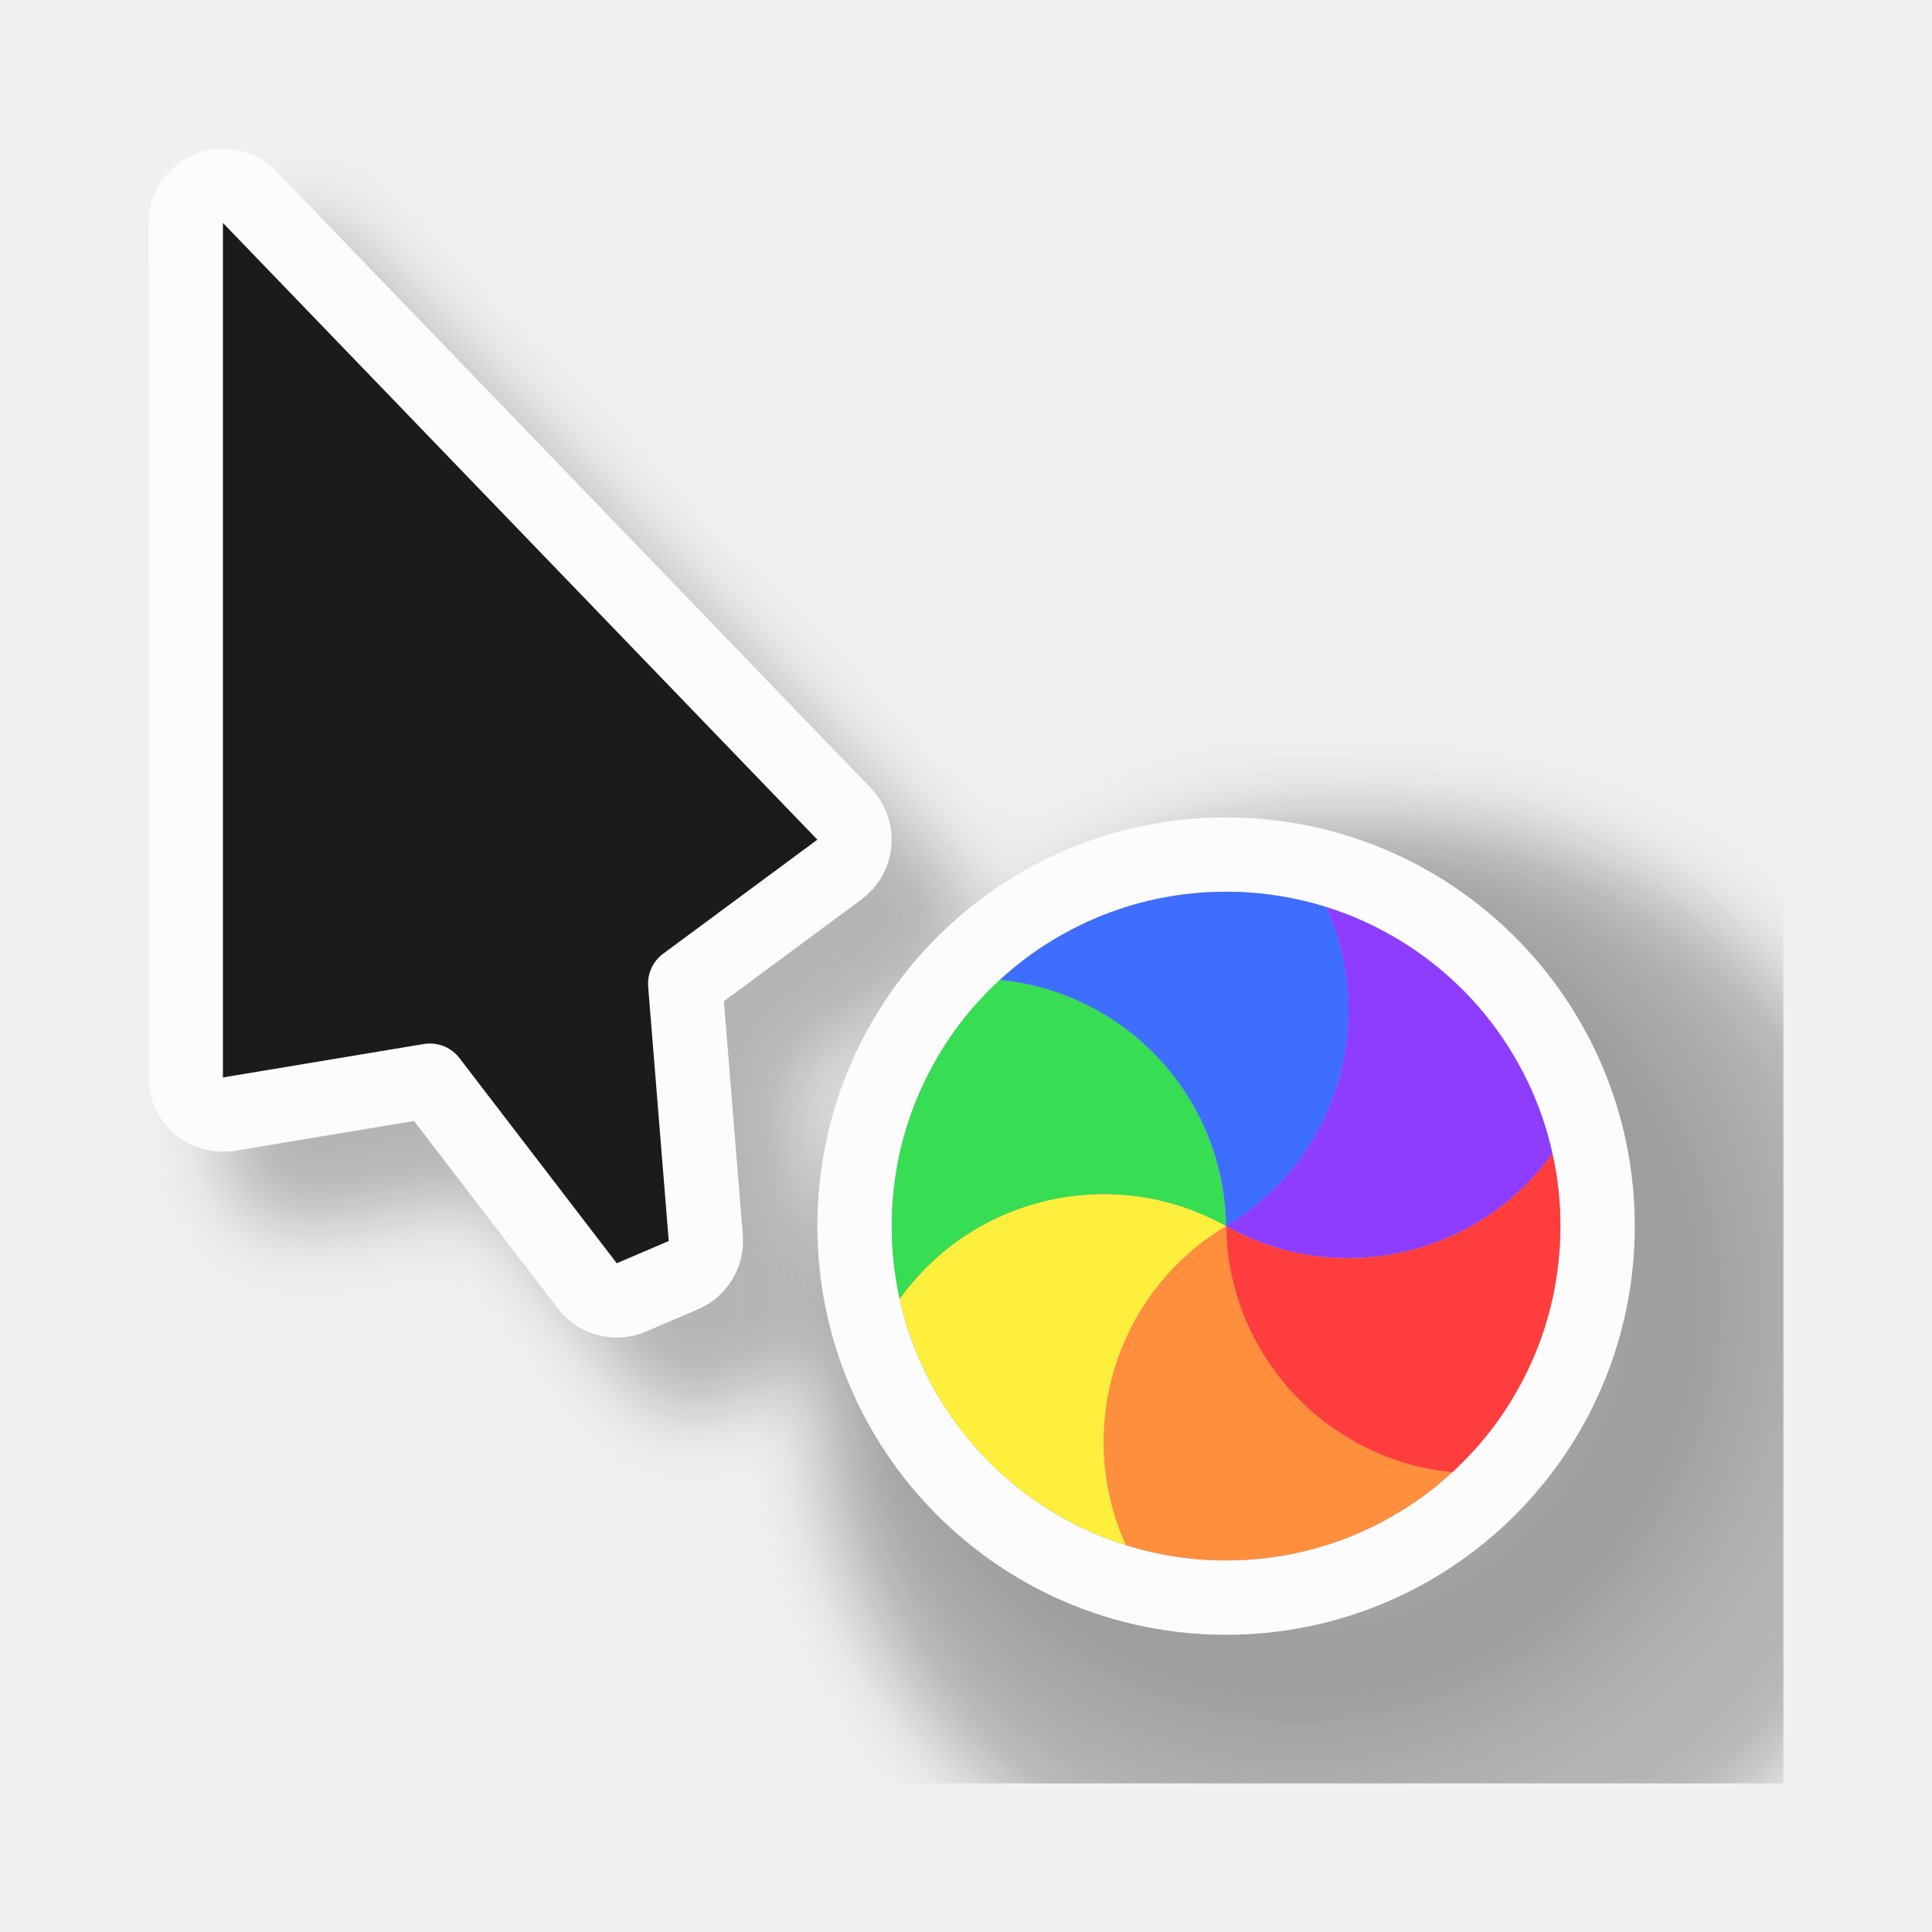
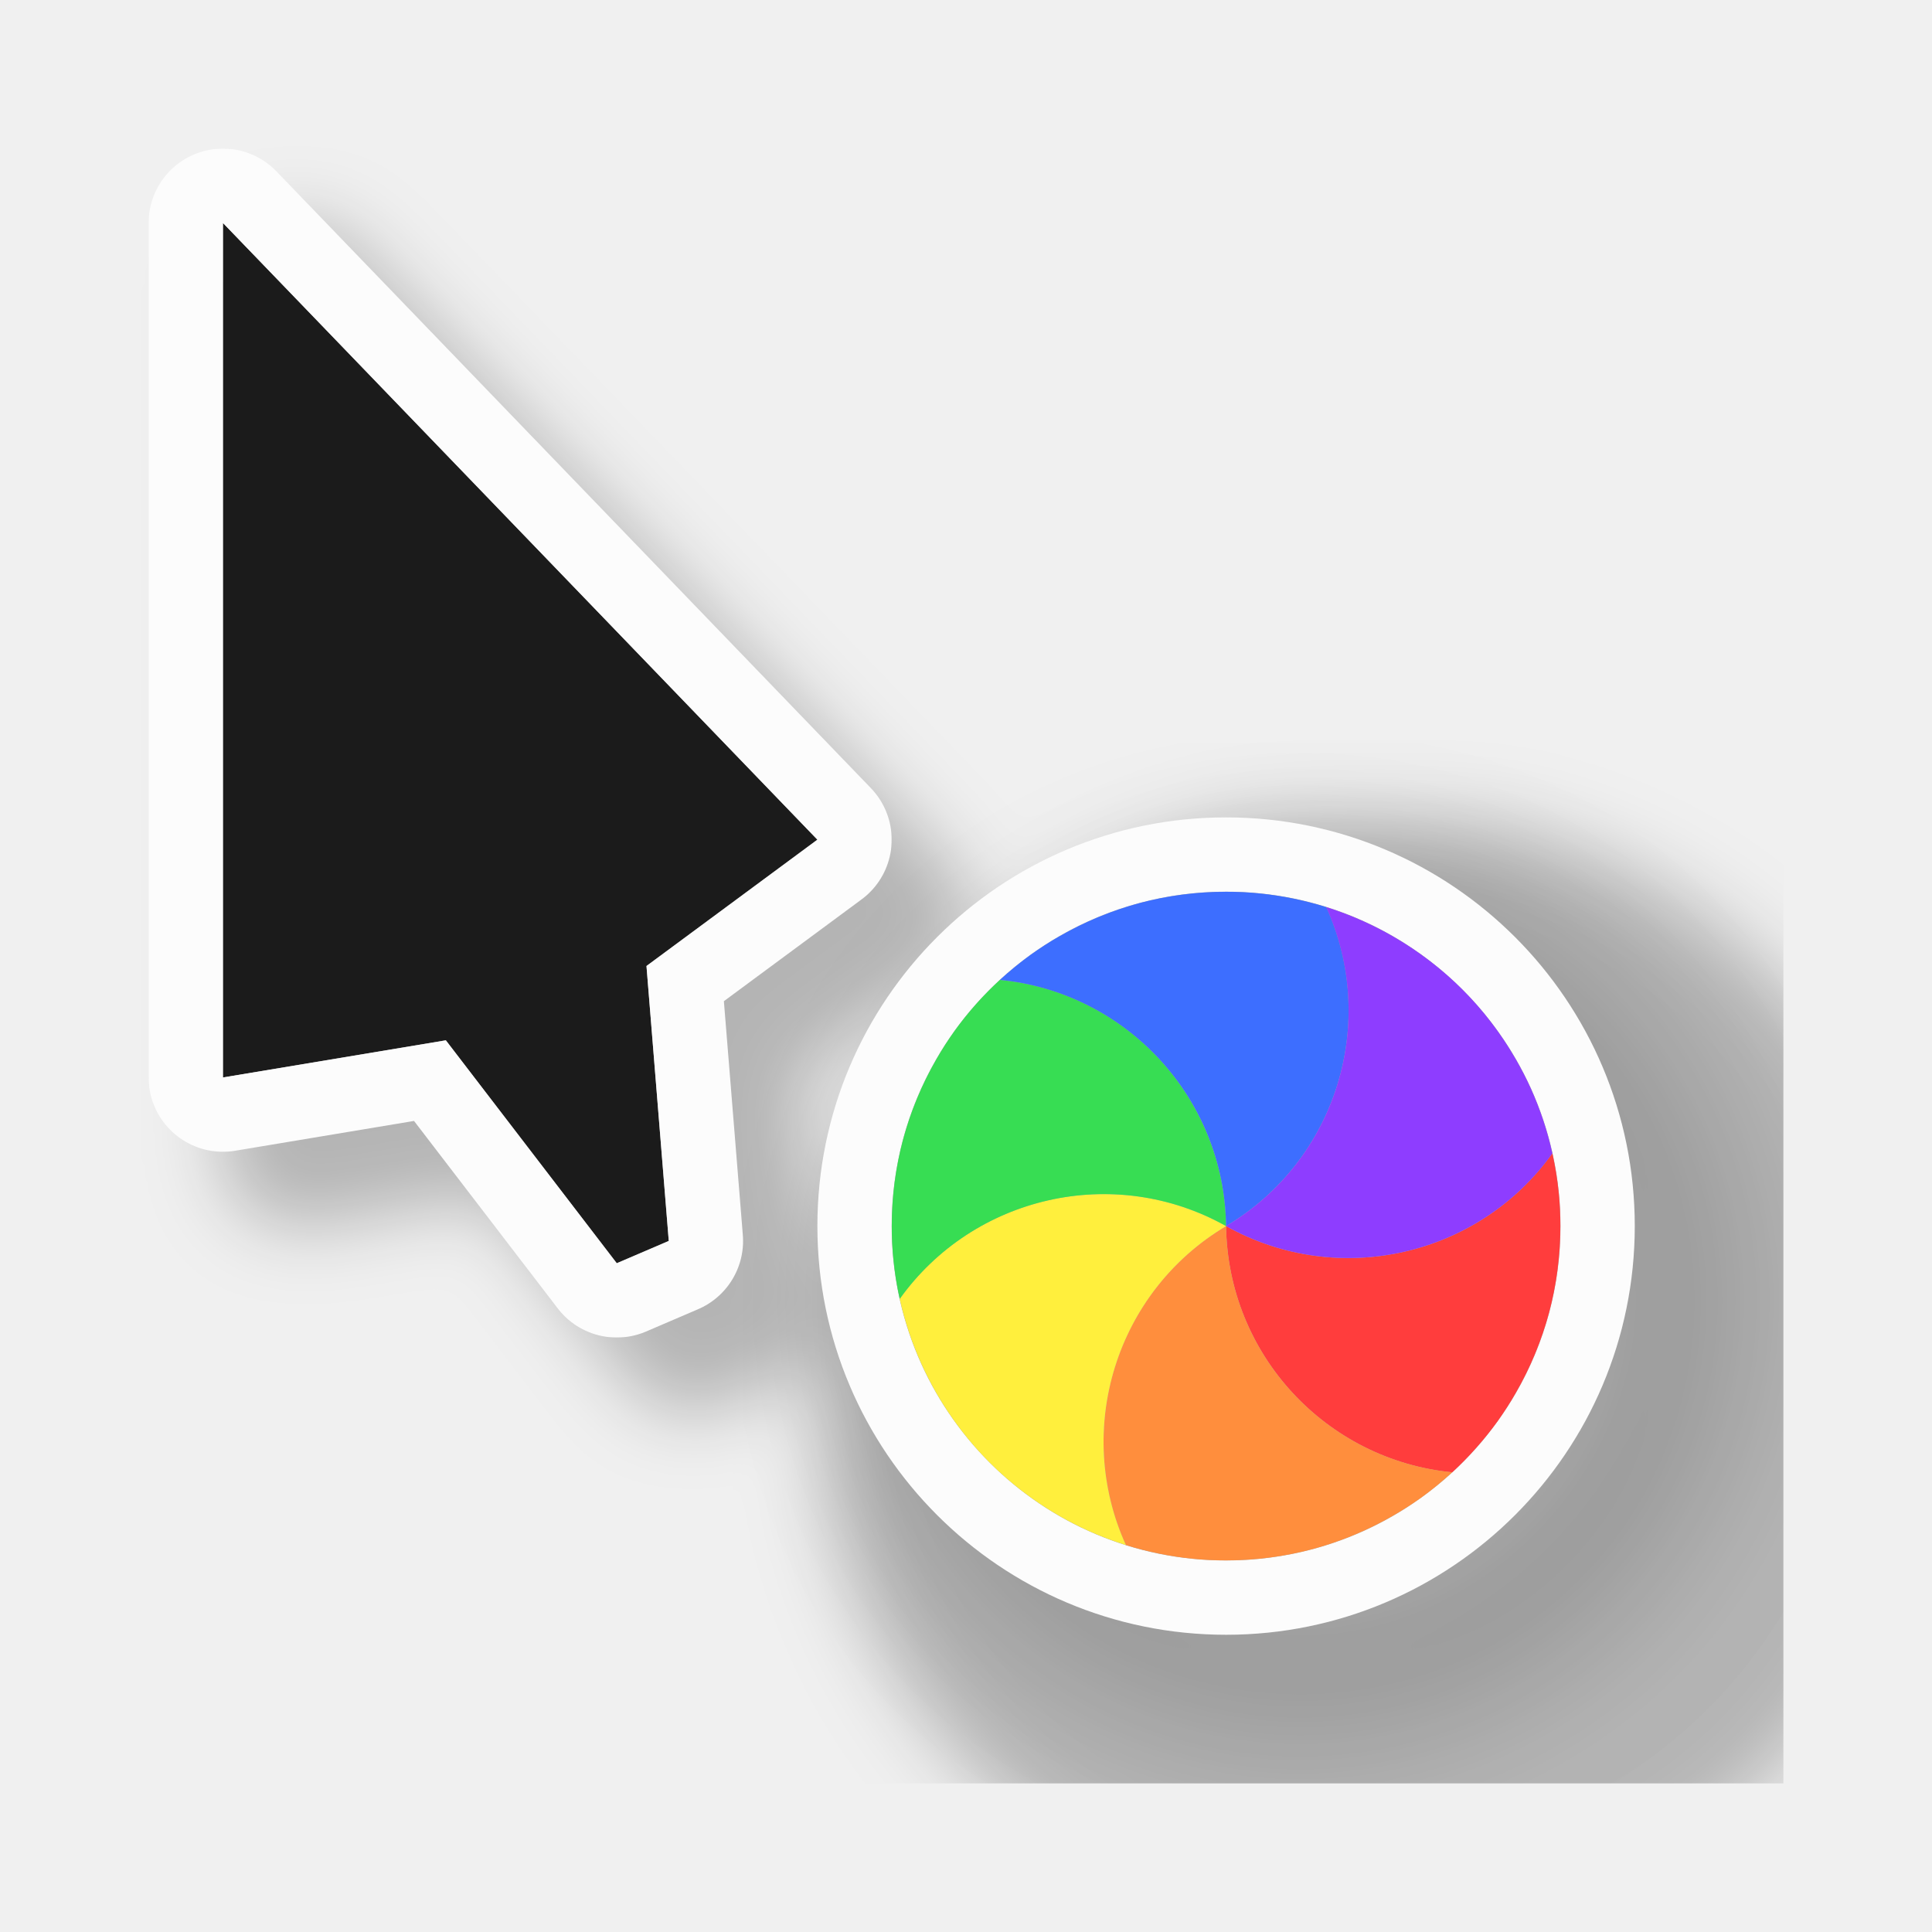
<svg xmlns="http://www.w3.org/2000/svg" width="26" height="26" viewBox="0 0 26 26" fill="none">
  <g clip-path="url(#clip0_173_1553)" filter="url(#filter0_d_173_1553)">
-     <path d="M11.36 10.953C11.46 11.057 11.51 11.198 11.498 11.342C11.486 11.485 11.413 11.617 11.297 11.702L9.221 13.237L9.498 16.66C9.516 16.874 9.394 17.075 9.197 17.16L8.497 17.46C8.287 17.55 8.042 17.486 7.903 17.304L5.786 14.543L3.082 14.993C2.937 15.017 2.789 14.976 2.677 14.882C2.565 14.787 2.5 14.647 2.5 14.5V3C2.5 2.796 2.624 2.613 2.813 2.536C3.002 2.46 3.218 2.506 3.36 2.653L11.36 10.953Z" fill="#1B1B1B" stroke="#FCFCFC" stroke-linejoin="round" />
+     <mask id="path-1-outside-1_173_1553" maskUnits="userSpaceOnUse" x="2" y="2" width="10" height="16" fill="black">
+       <rect fill="white" x="2" y="2" width="10" height="16" />
+       <path d="M11 11.3L3 3L3 14.5L6 14L8.3 17L9 16.7L8.7 13L11 11.3Z" />
+     </mask>
+     <path d="M11 11.3L3 3L3 14.5L6 14L8.3 17L9 16.7L8.7 13L11 11.3Z" fill="#1B1B1B" />
+     <path d="M11 11.3L3 3L3 14.5L6 14L8.3 17L9 16.7L8.7 13L11 11.3Z" stroke="#FCFCFC" stroke-width="2" stroke-linejoin="round" mask="url(#path-1-outside-1_173_1553)" />
    <g filter="url(#filter1_d_173_1553)">
      <circle cx="16.5" cy="16.5" r="5" transform="rotate(90 16.5 16.5)" stroke="#FCFCFC" stroke-linejoin="round" />
    </g>
    <path d="M20.891 15.521C20.93 15.695 20.959 15.872 20.977 16.051C20.992 16.198 20.999 16.348 20.999 16.5C20.999 16.903 20.946 17.293 20.847 17.665C20.747 18.036 20.598 18.401 20.396 18.75C20.321 18.881 20.239 19.007 20.153 19.128C19.973 19.377 19.769 19.606 19.544 19.814C17.85 19.649 16.523 18.232 16.5 16.5C18.011 17.346 19.902 16.905 20.891 15.521Z" fill="#FF3D3D" />
    <path d="M19.544 19.813C19.412 19.934 19.273 20.048 19.128 20.153C19.007 20.239 18.881 20.321 18.75 20.396C18.401 20.598 18.036 20.747 17.665 20.847C17.293 20.946 16.903 20.999 16.5 20.999C16.348 20.999 16.198 20.992 16.051 20.977C15.745 20.946 15.444 20.884 15.152 20.793C14.448 19.243 15.012 17.385 16.5 16.5C16.523 18.232 17.85 19.649 19.544 19.813Z" fill="#FF8E3D" />
    <path d="M15.152 20.793C14.982 20.739 14.814 20.676 14.65 20.602C14.515 20.541 14.382 20.472 14.25 20.397C13.902 20.195 13.59 19.954 13.318 19.682C13.046 19.41 12.805 19.099 12.603 18.75C12.528 18.618 12.459 18.485 12.398 18.349C12.272 18.07 12.175 17.778 12.108 17.479C13.098 16.094 14.989 15.654 16.5 16.5C15.012 17.386 14.448 19.244 15.152 20.793Z" fill="#FFEF3D" />
    <path d="M12.108 17.48C12.069 17.305 12.041 17.128 12.023 16.949C12.008 16.802 12.001 16.652 12.001 16.5C12.001 16.097 12.054 15.707 12.153 15.335C12.253 14.964 12.402 14.599 12.604 14.25C12.679 14.119 12.761 13.993 12.847 13.872C13.027 13.623 13.231 13.394 13.456 13.187C15.15 13.351 16.477 14.768 16.5 16.5C14.989 15.654 13.098 16.095 12.108 17.48Z" fill="#37DD53" />
    <path d="M13.456 13.187C13.588 13.066 13.727 12.952 13.872 12.847C13.993 12.761 14.119 12.679 14.25 12.604C14.599 12.402 14.964 12.253 15.335 12.153C15.707 12.054 16.097 12.001 16.5 12.001C16.652 12.001 16.802 12.008 16.949 12.023C17.255 12.054 17.556 12.116 17.848 12.207C18.552 13.757 17.988 15.615 16.5 16.5C16.477 14.768 15.15 13.351 13.456 13.187Z" fill="#3D6EFF" />
    <path d="M17.847 12.207C18.018 12.261 18.186 12.324 18.349 12.398C18.485 12.459 18.618 12.528 18.749 12.603C19.098 12.805 19.41 13.046 19.682 13.318C19.954 13.59 20.195 13.902 20.396 14.25C20.472 14.382 20.541 14.515 20.602 14.65C20.728 14.93 20.825 15.222 20.891 15.521C19.902 16.905 18.011 17.346 16.5 16.5C17.988 15.614 18.552 13.756 17.847 12.207Z" fill="#8E3DFF" />
  </g>
  <defs>
    <filter id="filter0_d_173_1553" x="0" y="0" width="26" height="26" filterUnits="userSpaceOnUse" color-interpolation-filters="sRGB">
      <feFlood flood-opacity="0" result="BackgroundImageFix" />
      <feColorMatrix in="SourceAlpha" type="matrix" values="0 0 0 0 0 0 0 0 0 0 0 0 0 0 0 0 0 0 127 0" result="hardAlpha" />
      <feOffset dx="1" dy="1" />
      <feGaussianBlur stdDeviation="0.5" />
      <feColorMatrix type="matrix" values="0 0 0 0 0 0 0 0 0 0 0 0 0 0 0 0 0 0 0.25 0" />
      <feBlend mode="normal" in2="BackgroundImageFix" result="effect1_dropShadow_173_1553" />
      <feBlend mode="normal" in="SourceGraphic" in2="effect1_dropShadow_173_1553" result="shape" />
    </filter>
    <filter id="filter1_d_173_1553" x="10" y="10" width="15" height="15" filterUnits="userSpaceOnUse" color-interpolation-filters="sRGB">
      <feFlood flood-opacity="0" result="BackgroundImageFix" />
      <feColorMatrix in="SourceAlpha" type="matrix" values="0 0 0 0 0 0 0 0 0 0 0 0 0 0 0 0 0 0 127 0" result="hardAlpha" />
      <feOffset dx="1" dy="1" />
      <feGaussianBlur stdDeviation="1" />
      <feColorMatrix type="matrix" values="0 0 0 0 0 0 0 0 0 0 0 0 0 0 0 0 0 0 0.3 0" />
      <feBlend mode="normal" in2="BackgroundImageFix" result="effect1_dropShadow_173_1553" />
      <feBlend mode="normal" in="SourceGraphic" in2="effect1_dropShadow_173_1553" result="shape" />
    </filter>
    <clipPath id="clip0_173_1553">
      <rect width="24" height="24" fill="white" />
    </clipPath>
  </defs>
</svg>
